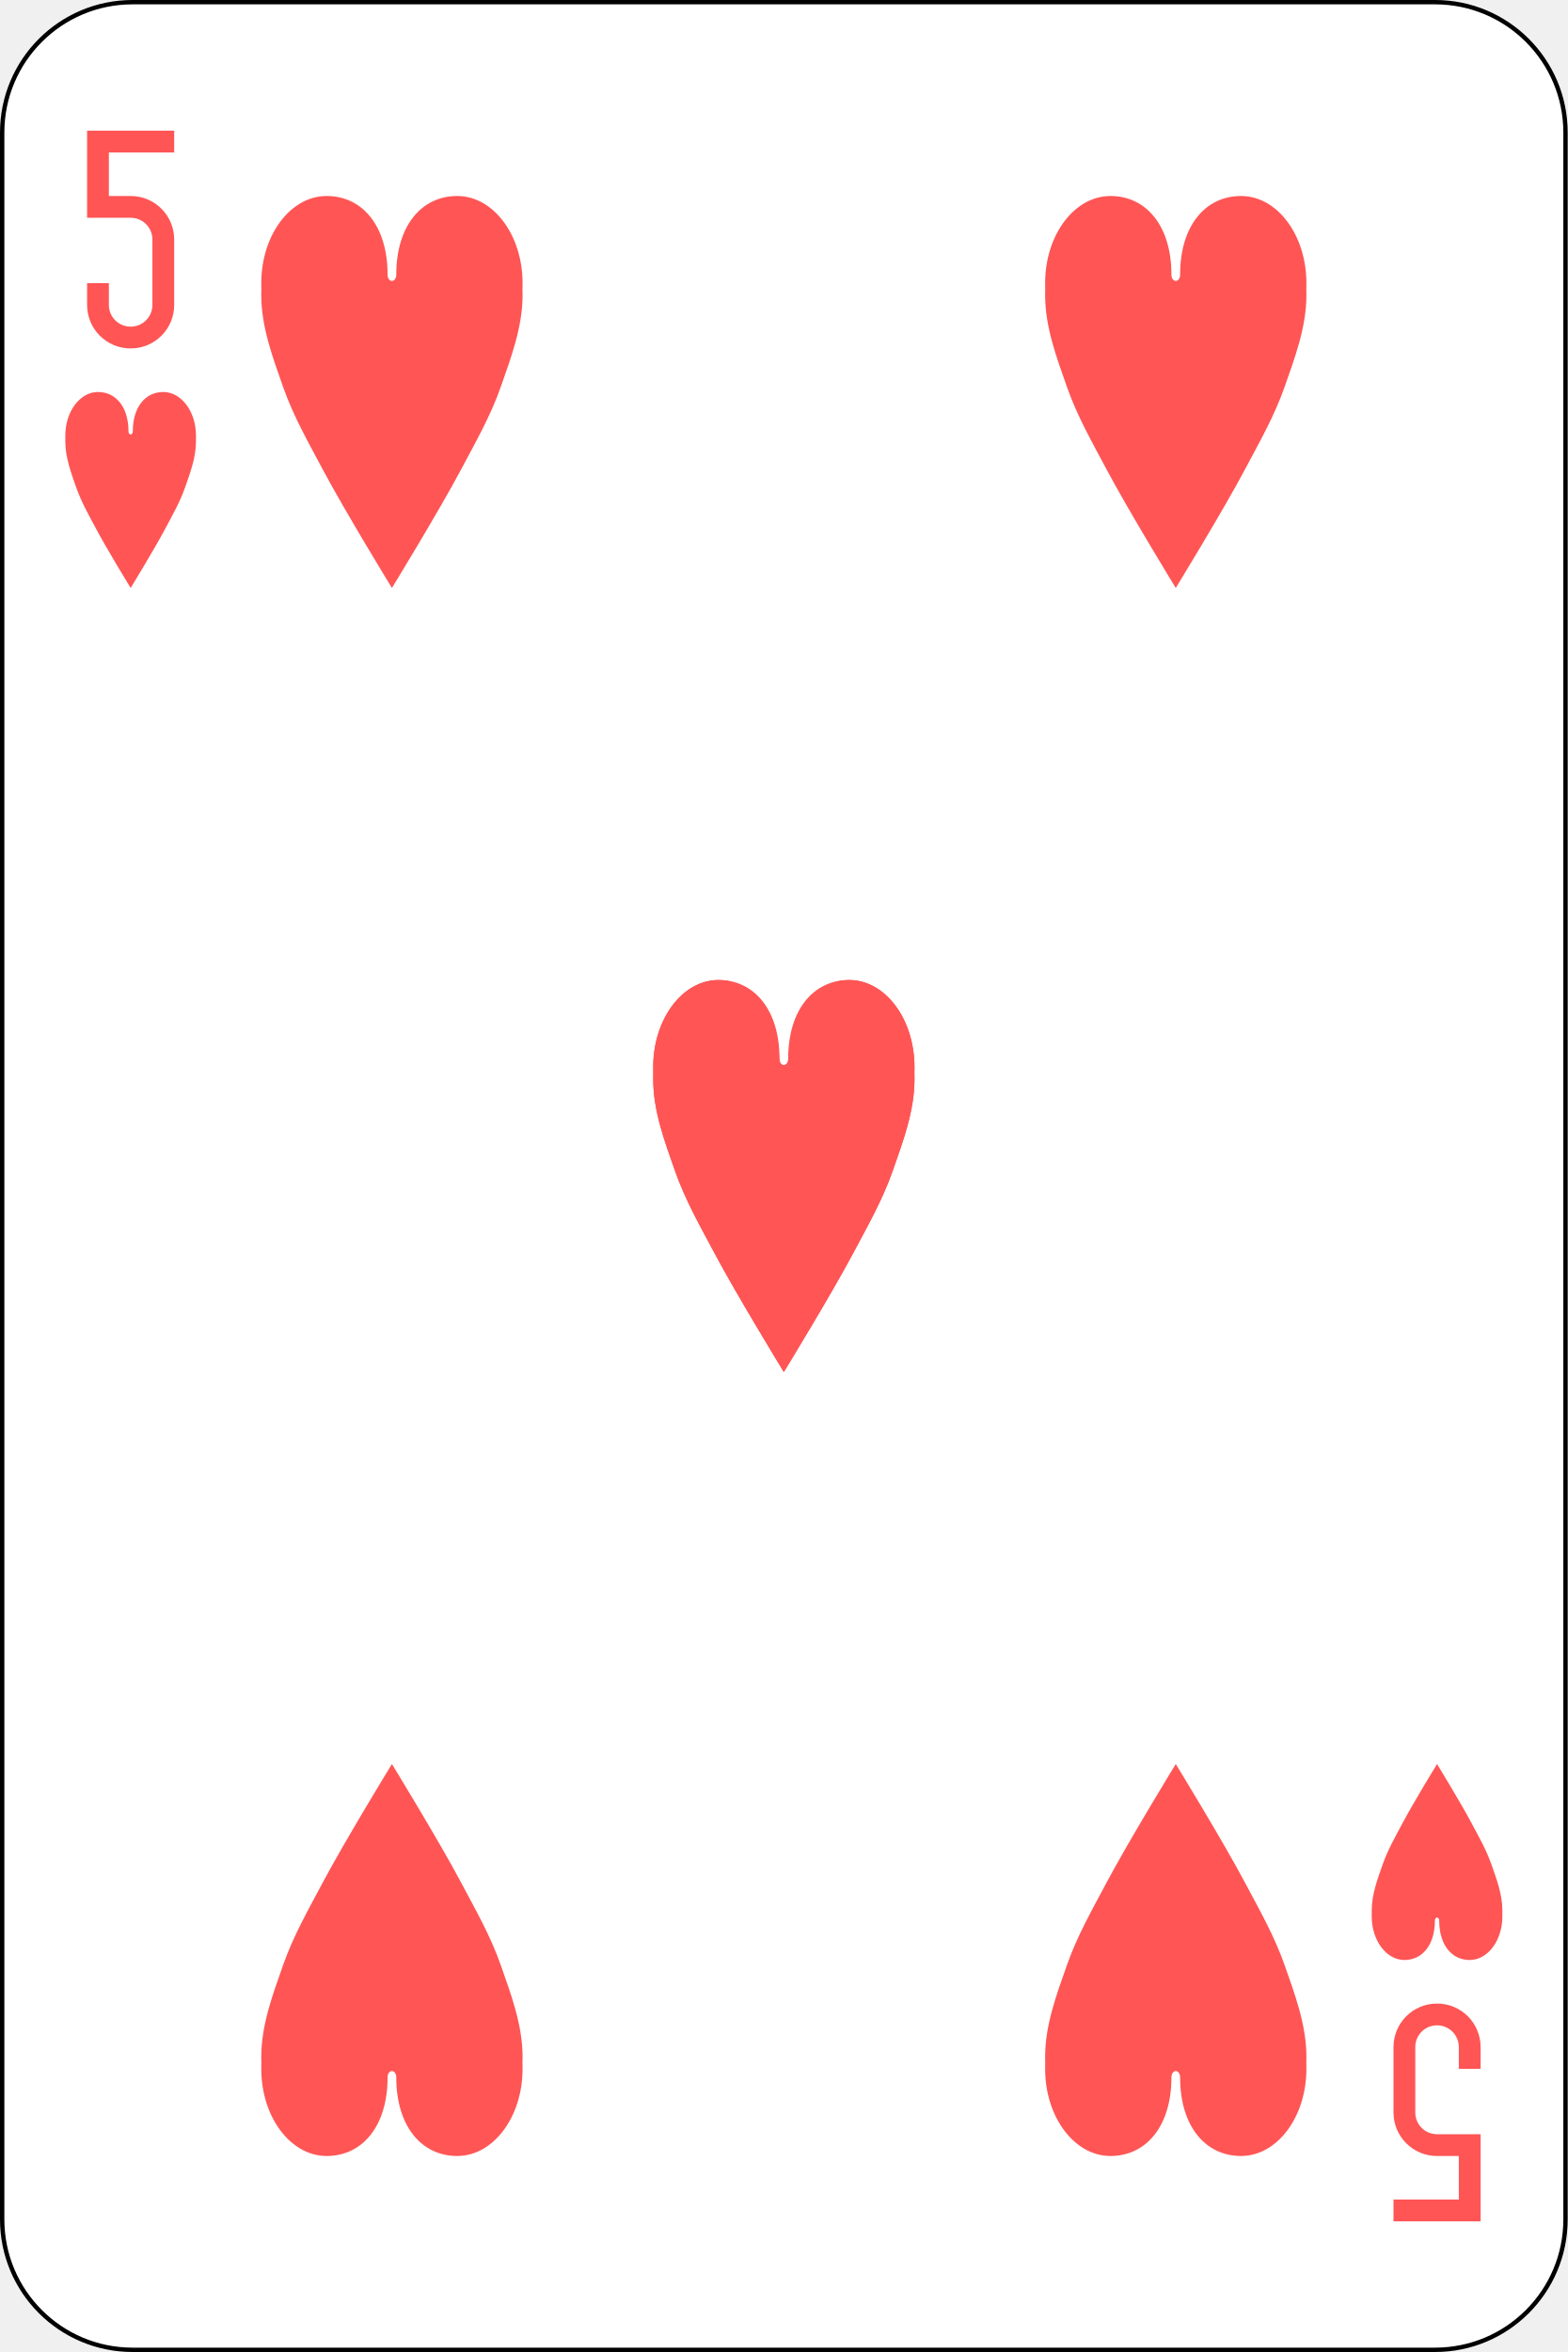
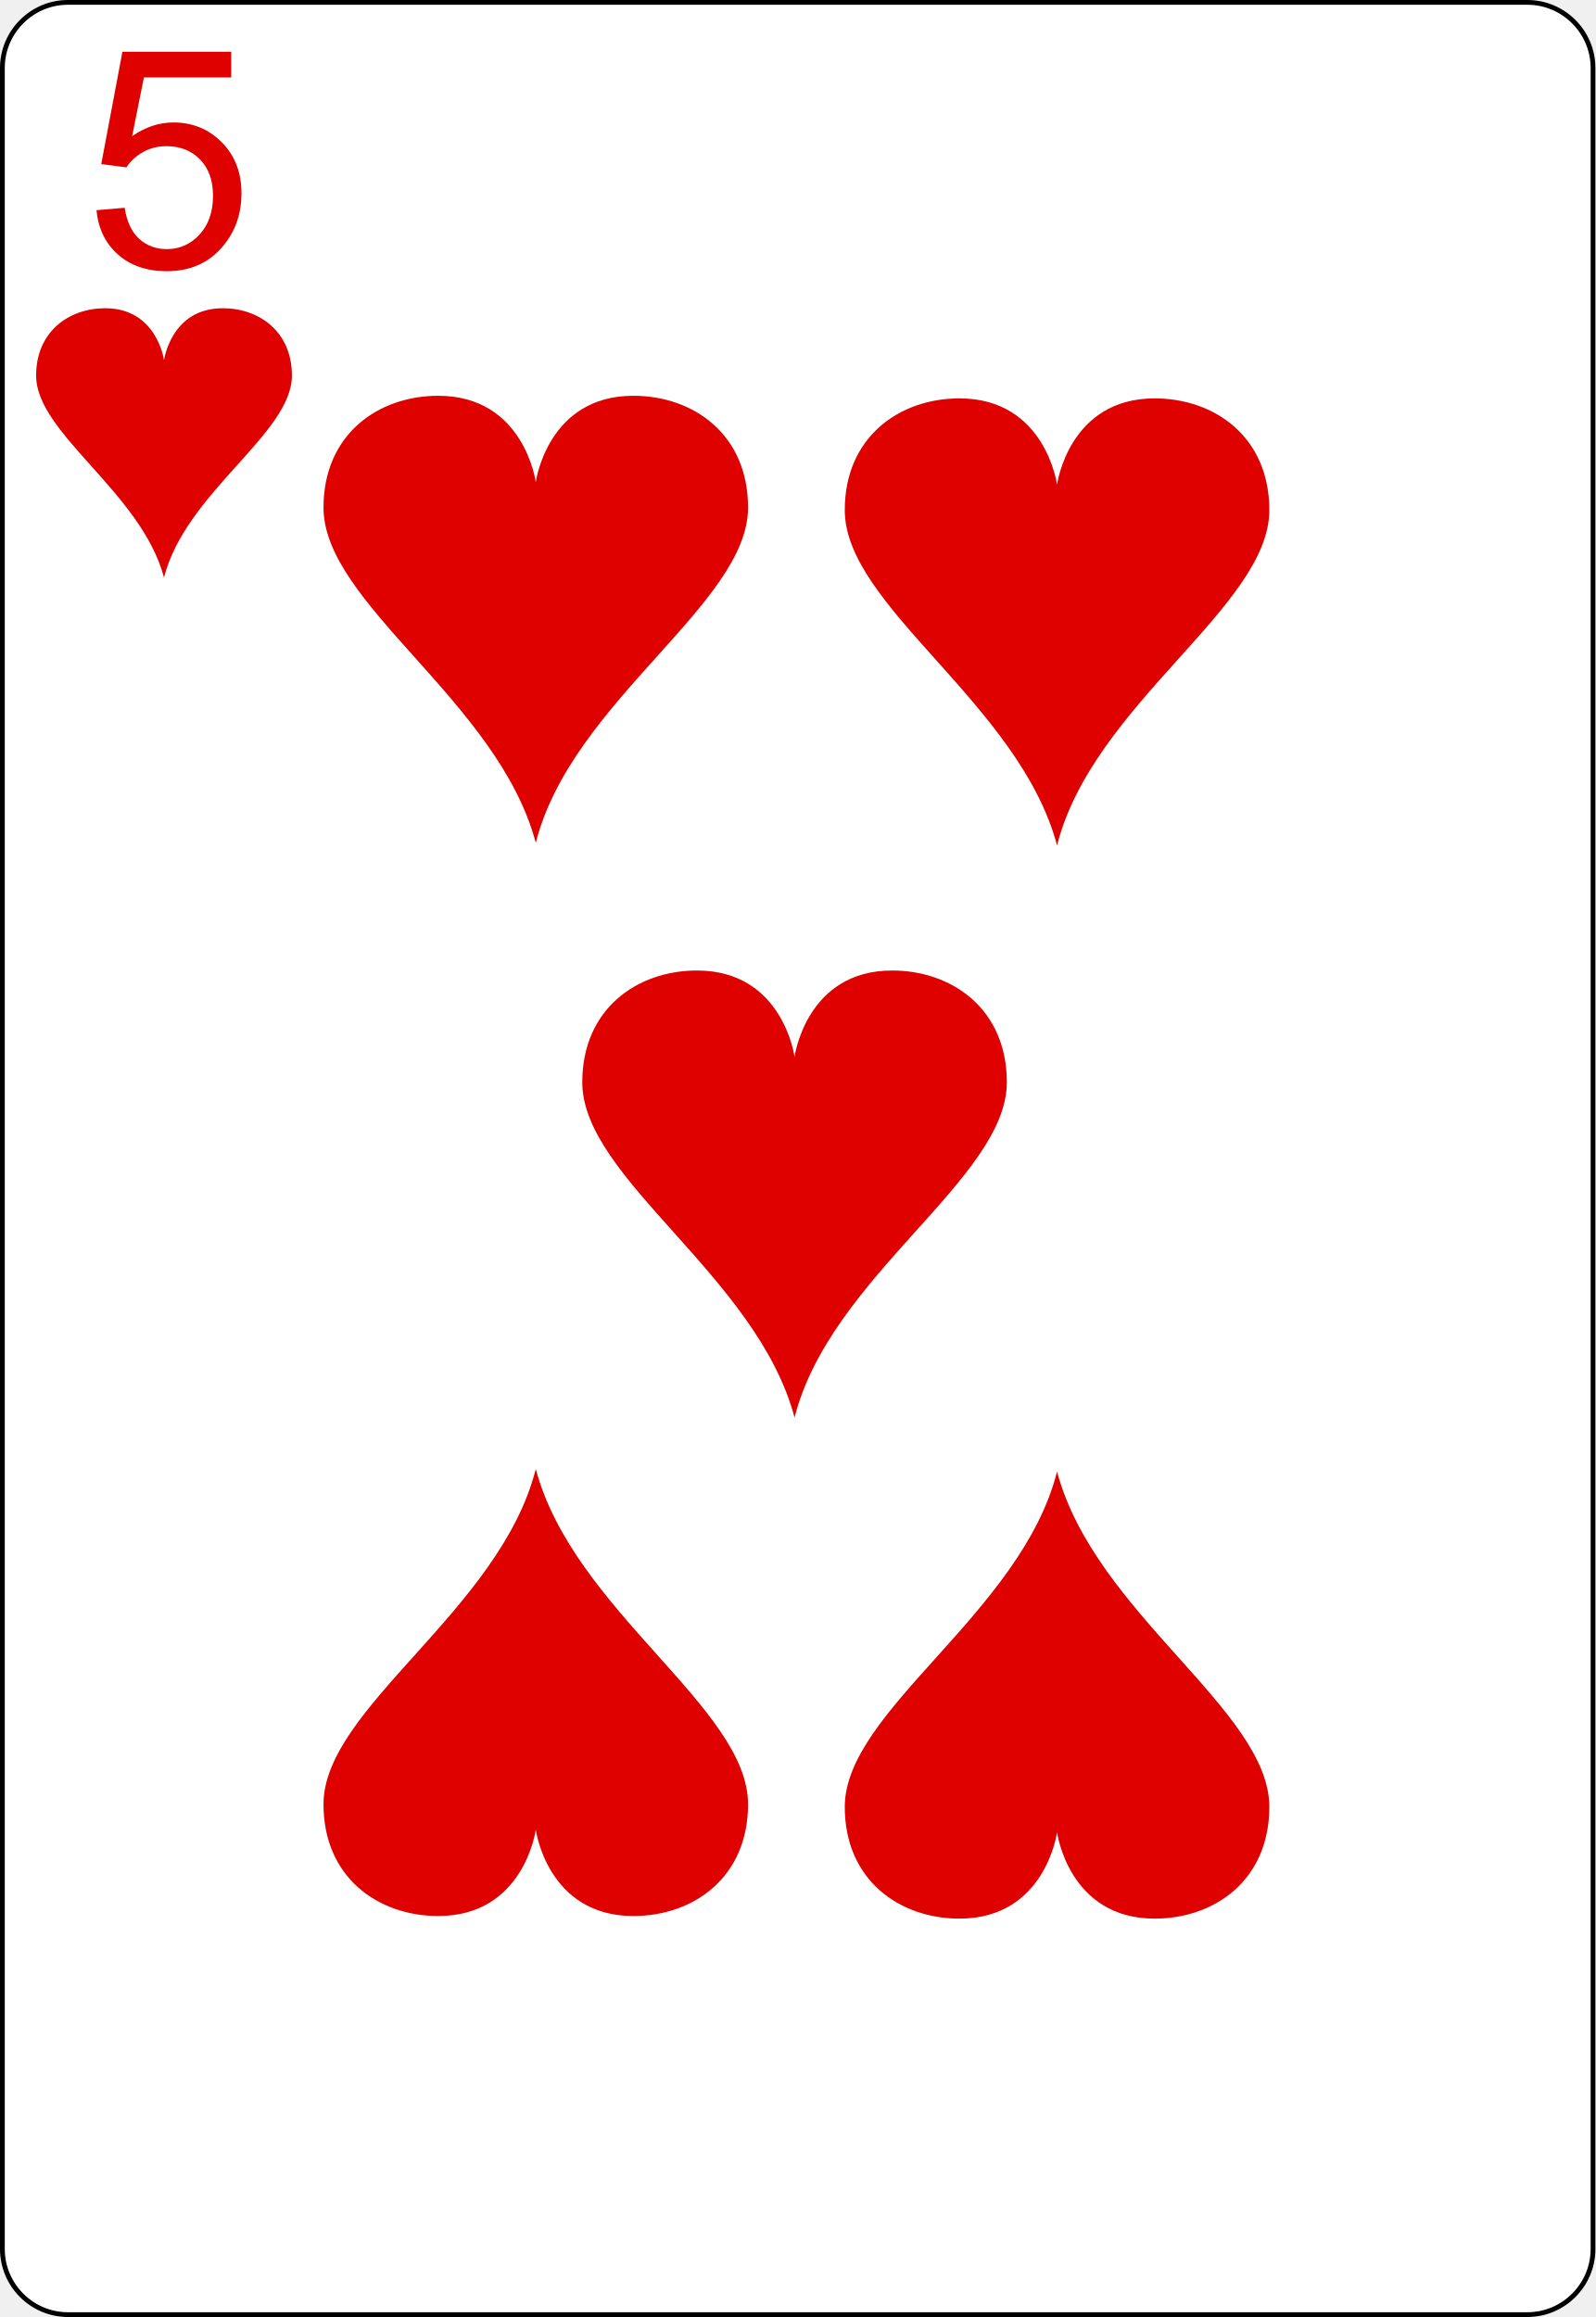
- <svg xmlns="http://www.w3.org/2000/svg" width="95.25mm" height="142.875mm" viewBox="0 0 95.25 142.875" version="1.1" id="svg8415">
-   <defs id="defs8409">
-     </defs>
-   <g id="layer1" transform="translate(-76.72917,-64.16665)">
-     <g transform="matrix(0.2645833,0,0,0.2645833,76.72917,-71.39584)" id="g3053">
-       <rect rx="29.944" ry="29.944" y="512.862" x="0.5" height="539" width="359" id="rect6472-58" style="fill:#ffffff;stroke:#000000;stroke-width:1" />
-       <path id="path3126-1-6" d="m 179,757.362 c 0,-11.046 -5.716,-20 -14,-20 -8.284,0 -15,8.954 -15,20 0.035,0.956 0.018,1.891 0,2.812 0,7.298 2.677,14.377 5,21 2.389,6.811 5.834,12.781 9.062,18.875 5.001,9.439 15.938,27.312 15.938,27.312 0,0 10.936,-17.873 15.938,-27.312 3.229,-6.094 6.673,-12.064 9.062,-18.875 2.323,-6.623 5,-13.702 5,-21 -0.028,-0.974 -0.019,-1.915 0,-2.812 0,-11.046 -6.716,-20 -15,-20 -8.284,0 -14,8.954 -14,20 z" style="fill:#ff5555;fill-opacity:1;stroke:none" />
-       <path style="fill:#ff5555;fill-opacity:1;stroke:none" id="rect3163-6-0-0-2" d="m 20,542.362 v 15 5 h 10 c 2.77,0 5,2.23 5,5 v 15 c 0,2.77 -2.23,5 -5,5 -2.77,0 -5,-2.23 -5,-5 v -5 h -5 v 5 c 0,5.54 4.46,10 10,10 5.54,0 10,-4.46 10,-10 v -15 c 0,-5.54 -4.46,-10 -10,-10 h -5 v -10 h 5 10 v -5 H 30 25 Z" />
-       <path style="fill:#ff5555;fill-opacity:1;stroke:none" id="rect3163-6-0-0-2-4" d="m 340,1022.362 v -15 -5 h -10 c -2.77,0 -5,-2.23 -5,-5 v -15 c 0,-2.77 2.23,-5 5,-5 2.77,0 5,2.23 5,5 v 5 h 5 v -5 c 0,-5.54 -4.46,-10 -10,-10 -5.54,0 -10,4.46 -10,10 v 15 c 0,5.54 4.46,10 10,10 h 5 v 10 h -5 -10 v 5 h 10 5 z" />
-       <path style="fill:#ff5555;fill-opacity:1;stroke:none" d="m 89,575.362 c 0,-11.046 -5.716,-18 -14,-18 -8.284,0 -15,8.954 -15,20 0.035,0.956 0.018,1.891 0,2.812 0,7.298 2.677,14.377 5,21 2.389,6.811 5.834,12.781 9.062,18.875 5.001,9.439 15.938,27.312 15.938,27.312 0,0 10.936,-17.873 15.938,-27.312 3.229,-6.094 6.673,-12.064 9.062,-18.875 2.323,-6.623 5,-13.702 5,-21 -0.028,-0.974 -0.019,-1.915 0,-2.812 0,-11.046 -6.716,-20 -15,-20 -8.284,0 -14,6.954 -14,18 0,2 -2,2 -2,0 z" id="path3126-2" />
-       <path style="fill:#ff5555;fill-opacity:1;stroke:none" d="m 269,575.362 c 0,-11.046 -5.716,-18 -14,-18 -8.284,0 -15,8.954 -15,20 0.035,0.956 0.018,1.891 0,2.812 0,7.298 2.677,14.377 5,21 2.389,6.811 5.834,12.781 9.062,18.875 5.001,9.439 15.938,27.312 15.938,27.312 0,0 10.936,-17.873 15.938,-27.312 3.229,-6.094 6.673,-12.064 9.062,-18.875 2.323,-6.623 5,-13.702 5,-21 -0.028,-0.974 -0.019,-1.915 0,-2.812 0,-11.046 -6.716,-20 -15,-20 -8.284,0 -14,6.954 -14,18 0,2 -2,2 -2,0 z" id="path3126-17-6" />
-       <path style="fill:#ff5555;fill-opacity:1;stroke:none" d="m 179,755.362 c 0,-11.046 -5.716,-18 -14,-18 -8.284,0 -15,8.954 -15,20 0.035,0.956 0.018,1.891 0,2.812 0,7.298 2.677,14.377 5,21 2.389,6.811 5.834,12.781 9.062,18.875 5.001,9.439 15.938,27.312 15.938,27.312 0,0 10.936,-17.873 15.938,-27.312 3.229,-6.094 6.673,-12.064 9.062,-18.875 2.323,-6.623 5,-13.702 5,-21 -0.028,-0.974 -0.019,-1.915 0,-2.812 0,-11.046 -6.716,-20 -15,-20 -8.284,0 -14,6.954 -14,18 0,2 -2,2 -2,0 z" id="path3126-4-5" />
-       <path style="fill:#ff5555;fill-opacity:1;stroke:none" d="m 89,989.362 c 0,11.046 -5.716,18 -14,18 -8.284,0 -15,-8.954 -15,-20 0.035,-0.956 0.018,-1.891 0,-2.812 0,-7.298 2.677,-14.377 5,-21 2.389,-6.811 5.834,-12.781 9.062,-18.875 C 79.064,935.235 90,917.362 90,917.362 c 0,0 10.936,17.873 15.938,27.313 3.229,6.094 6.673,12.064 9.062,18.875 2.323,6.623 5,13.702 5,21 -0.028,0.974 -0.019,1.915 0,2.812 0,11.046 -6.716,20 -15,20 -8.284,0 -14,-6.954 -14,-18 0,-2 -2,-2 -2,0 z" id="path3126-0-3" />
-       <path style="fill:#ff5555;fill-opacity:1;stroke:none" d="m 269,989.362 c 0,11.046 -5.716,18 -14,18 -8.284,0 -15,-8.954 -15,-20 0.035,-0.956 0.018,-1.891 0,-2.812 0,-7.298 2.677,-14.377 5,-21 2.389,-6.811 5.834,-12.781 9.062,-18.875 C 259.064,935.235 270,917.362 270,917.362 c 0,0 10.936,17.873 15.938,27.313 3.229,6.094 6.673,12.064 9.062,18.875 2.323,6.623 5,13.702 5,21 -0.028,0.974 -0.019,1.915 0,2.812 0,11.046 -6.716,20 -15,20 -8.284,0 -14,-6.954 -14,-18 0,-2 -2,-2 -2,0 z" id="path3126-9-92" />
-       <path style="fill:#ff5555;fill-opacity:1;stroke:none" d="m 29.5,611.362 c 0,-5.523 -2.858,-9 -7,-9 -4.142,0 -7.5,4.477 -7.5,10 0.017,0.478 0.009,0.946 0,1.406 0,3.649 1.338,7.188 2.5,10.5 1.195,3.405 2.917,6.39 4.531,9.438 2.501,4.72 7.969,13.656 7.969,13.656 0,0 5.468,-8.937 7.969,-13.656 1.614,-3.047 3.337,-6.032 4.531,-9.438 1.162,-3.312 2.5,-6.851 2.5,-10.5 -0.014,-0.487 -0.009,-0.957 0,-1.406 0,-5.523 -3.358,-10 -7.5,-10 -4.142,0 -7,3.477 -7,9 0,1 -1,1 -1,0 z" id="path3126-1-4-4" />
-       <path style="fill:#ff5555;fill-opacity:1;stroke:none" d="m 329.5,953.362 c 0,5.523 -2.858,9 -7,9 -4.142,0 -7.5,-4.477 -7.5,-10 0.017,-0.478 0.009,-0.946 0,-1.406 0,-3.649 1.338,-7.188 2.5,-10.5 1.195,-3.405 2.917,-6.39 4.531,-9.438 2.501,-4.72 7.969,-13.656 7.969,-13.656 0,0 5.468,8.937 7.969,13.656 1.614,3.047 3.337,6.032 4.531,9.438 1.162,3.312 2.5,6.851 2.5,10.5 -0.014,0.487 -0.009,0.957 0,1.406 0,5.523 -3.358,10 -7.5,10 -4.142,0 -7,-3.477 -7,-9 0,-1 -1,-1 -1,0 z" id="path3126-1-8" />
+ <svg xmlns="http://www.w3.org/2000/svg" xmlns:xlink="http://www.w3.org/1999/xlink" width="167.087pt" height="242.667pt" viewBox="0 0 167.087 242.667" xml:space="preserve" id="svg2" version="1.1">
+   <defs id="defs41">
+     <radialGradient xlink:href="#linearGradient3773" id="radialGradient3781" cx="-0.158" cy="-8.835" fx="-0.158" fy="-8.835" r="8" gradientTransform="matrix(-1.584269,-0.02349808,0.03071979,-2.477574,-0.2485638,-26.71351)" gradientUnits="userSpaceOnUse" />
+     <linearGradient id="linearGradient3773">
+       <stop style="stop-color:#000000;stop-opacity:1;" offset="0" id="stop3775" />
+       <stop style="stop-color:#000000;stop-opacity:0.649;" offset="1" id="stop3777" />
+     </linearGradient>
+     <radialGradient xlink:href="#linearGradient3773" id="radialGradient3957" cx="-0.158" cy="-8.835" fx="-0.158" fy="-8.835" r="8" gradientTransform="matrix(-1.584269,-0.02349808,0.03071979,-2.477574,-0.2485638,-26.71351)" gradientUnits="userSpaceOnUse" />
+     <linearGradient id="linearGradient3959">
+       <stop style="stop-color:#000000;stop-opacity:1;" offset="0" id="stop3961" />
+       <stop style="stop-color:#000000;stop-opacity:0.649;" offset="1" id="stop3963" />
+     </linearGradient>
+     <radialGradient r="81.903" fy="509.476" fx="168.025" cy="509.476" cx="168.025" gradientTransform="matrix(1.25656,-0.7774064,0.3366382,0.5361257,-221.2021,359.2426)" gradientUnits="userSpaceOnUse" id="radialGradient3975" xlink:href="#linearGradient3784-4" />
+     <linearGradient id="linearGradient3784-4">
+       <stop style="stop-color:#ffffff;stop-opacity:0.435;" offset="0" id="stop3786-8" />
+       <stop style="stop-color:#000000;stop-opacity:0;" offset="1" id="stop3788-6" />
+     </linearGradient>
+     <radialGradient xlink:href="#linearGradient3784-4-5" id="radialGradient3929" gradientUnits="userSpaceOnUse" gradientTransform="matrix(1.25656,-0.7774064,0.3366382,0.5361257,-221.2021,359.2426)" cx="168.025" cy="509.476" fx="168.025" fy="509.476" r="81.903" />
+     <linearGradient id="linearGradient3784-4-5">
+       <stop style="stop-color:#ffffff;stop-opacity:0.489;" offset="0" id="stop3786-8-0" />
+       <stop style="stop-color:#000000;stop-opacity:0;" offset="1" id="stop3788-6-3" />
+     </linearGradient>
+     <radialGradient xlink:href="#linearGradient3784-4-1" id="radialGradient3927" gradientUnits="userSpaceOnUse" gradientTransform="matrix(1.25656,-0.7774064,0.3366382,0.5361257,-221.2021,359.2426)" cx="168.025" cy="509.476" fx="168.025" fy="509.476" r="81.903" />
+     <linearGradient id="linearGradient3784-4-1">
+       <stop style="stop-color:#ffffff;stop-opacity:0.237;" offset="0" id="stop3786-8-03" />
+       <stop style="stop-color:#000000;stop-opacity:0;" offset="1" id="stop3788-6-6" />
+     </linearGradient>
+     <radialGradient xlink:href="#linearGradient3768" id="radialGradient3776" cx="-0.206" cy="-4.579" fx="-0.206" fy="-4.579" r="8" gradientTransform="matrix(-1,0,0,-1.720176,-0.4120407,-13.02719)" gradientUnits="userSpaceOnUse" />
+     <linearGradient id="linearGradient3768">
+       <stop style="stop-color:#df0000;stop-opacity:1;" offset="0" id="stop3770" />
+       <stop style="stop-color:#df0000;stop-opacity:0.672;" offset="1" id="stop3772" />
+     </linearGradient>
+     <radialGradient r="81.903" fy="511.223" fx="171.487" cy="511.223" cx="171.487" gradientTransform="matrix(1.152989,-0.6739155,0.3948202,0.6754904,-233.6326,270.4008)" gradientUnits="userSpaceOnUse" id="radialGradient4013" xlink:href="#linearGradient3784-4-6" />
+     <linearGradient id="linearGradient3784-4-6">
+       <stop style="stop-color:#ffffff;stop-opacity:0.313;" offset="0" id="stop3786-8-8" />
+       <stop style="stop-color:#000000;stop-opacity:0;" offset="1" id="stop3788-6-8" />
+     </linearGradient>
+     <radialGradient r="81.903" fy="492.632" fx="159.354" cy="492.632" cx="159.354" gradientTransform="matrix(1.089478,-0.715138,0.4464527,0.6562658,-244.9333,290.9185)" gradientUnits="userSpaceOnUse" id="radialGradient4013-8" xlink:href="#linearGradient3784-4-2" />
+     <linearGradient id="linearGradient3784-4-2">
+       <stop style="stop-color:#ffffff;stop-opacity:0.29;" offset="0" id="stop3786-8-1" />
+       <stop style="stop-color:#000000;stop-opacity:0;" offset="1" id="stop3788-6-5" />
+     </linearGradient>
+     <radialGradient r="81.903" fy="492.632" fx="159.354" cy="492.632" cx="159.354" gradientTransform="matrix(1.089478,-0.715138,0.4464527,0.6562658,-244.9333,290.9185)" gradientUnits="userSpaceOnUse" id="radialGradient3073" xlink:href="#linearGradient3784-4-2" />
+   </defs>
+   <g id="Layer_x0020_1" style="fill-rule:nonzero;clip-rule:nonzero;stroke:#000000;stroke-miterlimit:4;">
+     <path style="fill:#FFFFFF;stroke-width:0.5;" d="M166.837,235.548c0,3.777-3.087,6.869-6.871,6.869H7.111c-3.775,0-6.861-3.092-6.861-6.869V7.12C0.25,3.343,3.336,0.25,7.111,0.25h152.855    c3.784,0,6.871,3.093,6.871,6.87v228.428z" id="path5" />
+     <g style="stroke:none;" id="g7">
+       <g id="g9">
+ 				
+ 			</g>
+     </g>
+     <g id="g15">
+ 			
+ 		</g>
+     <g id="g19">
+ 			
+ 		</g>
+     <g style="stroke:none;" id="g23">
+       <g id="g25">
+ 				
+ 			</g>
+     </g>
+     <g style="stroke:none;" id="g31">
+       <g id="g33">
+ 				
+ 			</g>
    </g>
  </g>
+   <g aria-label="5" id="text3788" style="line-height:0%;font-family:'Bitstream Vera Sans';letter-spacing:0px;word-spacing:0px;fill:#df0000">
+     <path d="m 10.104,22.013 2.953,-0.25 q 0.328,2.156 1.516,3.25 1.203,1.078 2.891,1.078 2.031,0 3.438,-1.531 1.406,-1.531 1.406,-4.062 0,-2.406 -1.359,-3.797 -1.344,-1.391 -3.531,-1.391 -1.359,0 -2.453,0.625 -1.094,0.609 -1.719,1.594 L 10.604,17.185 12.822,5.42 h 11.391 v 2.688 H 15.072 l -1.234,6.156 q 2.062,-1.438 4.328,-1.438 3,0 5.062,2.078 2.062,2.078 2.062,5.344 0,3.109 -1.812,5.375 -2.203,2.781 -6.016,2.781 -3.125,0 -5.109,-1.75 -1.969,-1.75 -2.25,-4.641 z" style="font-size:32px;line-height:1.25;font-family:Arial;-inkscape-font-specification:Arial" id="path5588" />
+   </g>
+   <g transform="matrix(1.674307,0,0,1.566992,17.17751,46.38532)" id="layer1-9-6" style="fill:#df0000;fill-opacity:1">
+     <path style="fill:#df0000;fill-opacity:1" id="hl-8" d="M 3.676,-9 C 0.433,-9 0,-5.523 0,-5.523 0,-5.523 -0.433,-9 -3.676,-9 -5.946,-9 -8,-7.441 -8,-4.5 -8,-0.614 -1.421,3.294 0,9 1.352,3.299 8,-0.614 8,-4.5 8,-7.441 5.946,-9 3.676,-9 z" />
+   </g>
+   <g transform="matrix(2.779008,0,0,2.600887,56.11227,64.85977)" id="layer1-9-6-8" style="fill:#df0000;fill-opacity:1">
+     <path style="fill:#df0000;fill-opacity:1" id="hl-8-8" d="M 3.676,-9 C 0.433,-9 0,-5.523 0,-5.523 0,-5.523 -0.433,-9 -3.676,-9 -5.946,-9 -8,-7.441 -8,-4.5 -8,-0.614 -1.421,3.294 0,9 1.352,3.299 8,-0.614 8,-4.5 8,-7.441 5.946,-9 3.676,-9 z" />
+   </g>
+   <g transform="matrix(-2.779008,0,0,-2.600887,56.11227,177.2622)" id="layer1-9-6-8-9" style="fill:#df0000;fill-opacity:1">
+     <path style="fill:#df0000;fill-opacity:1" id="hl-8-8-5" d="M 3.676,-9 C 0.433,-9 0,-5.523 0,-5.523 0,-5.523 -0.433,-9 -3.676,-9 -5.946,-9 -8,-7.441 -8,-4.5 -8,-0.614 -1.421,3.294 0,9 1.352,3.299 8,-0.614 8,-4.5 8,-7.441 5.946,-9 3.676,-9 z" />
+   </g>
+   <g transform="matrix(2.779008,0,0,2.600887,110.7045,65.1323)" id="layer1-9-6-8-0" style="fill:#df0000;fill-opacity:1">
+     <path style="fill:#df0000;fill-opacity:1" id="hl-8-8-6" d="M 3.676,-9 C 0.433,-9 0,-5.523 0,-5.523 0,-5.523 -0.433,-9 -3.676,-9 -5.946,-9 -8,-7.441 -8,-4.5 -8,-0.614 -1.421,3.294 0,9 1.352,3.299 8,-0.614 8,-4.5 8,-7.441 5.946,-9 3.676,-9 z" />
+   </g>
+   <g transform="matrix(-2.779008,0,0,-2.600887,110.7045,177.5347)" id="layer1-9-6-8-9-8" style="fill:#df0000;fill-opacity:1">
+     <path style="fill:#df0000;fill-opacity:1" id="hl-8-8-5-9" d="M 3.676,-9 C 0.433,-9 0,-5.523 0,-5.523 0,-5.523 -0.433,-9 -3.676,-9 -5.946,-9 -8,-7.441 -8,-4.5 -8,-0.614 -1.421,3.294 0,9 1.352,3.299 8,-0.614 8,-4.5 8,-7.441 5.946,-9 3.676,-9 z" />
+   </g>
+   <g transform="matrix(2.779008,0,0,2.600887,83.2134,125.0525)" id="layer1-9-6-8-6" style="fill:#df0000;fill-opacity:1">
+     <path style="fill:#df0000;fill-opacity:1" id="hl-8-8-8" d="M 3.676,-9 C 0.433,-9 0,-5.523 0,-5.523 0,-5.523 -0.433,-9 -3.676,-9 -5.946,-9 -8,-7.441 -8,-4.5 -8,-0.614 -1.421,3.294 0,9 1.352,3.299 8,-0.614 8,-4.5 8,-7.441 5.946,-9 3.676,-9 z" />
+   </g>
</svg>
